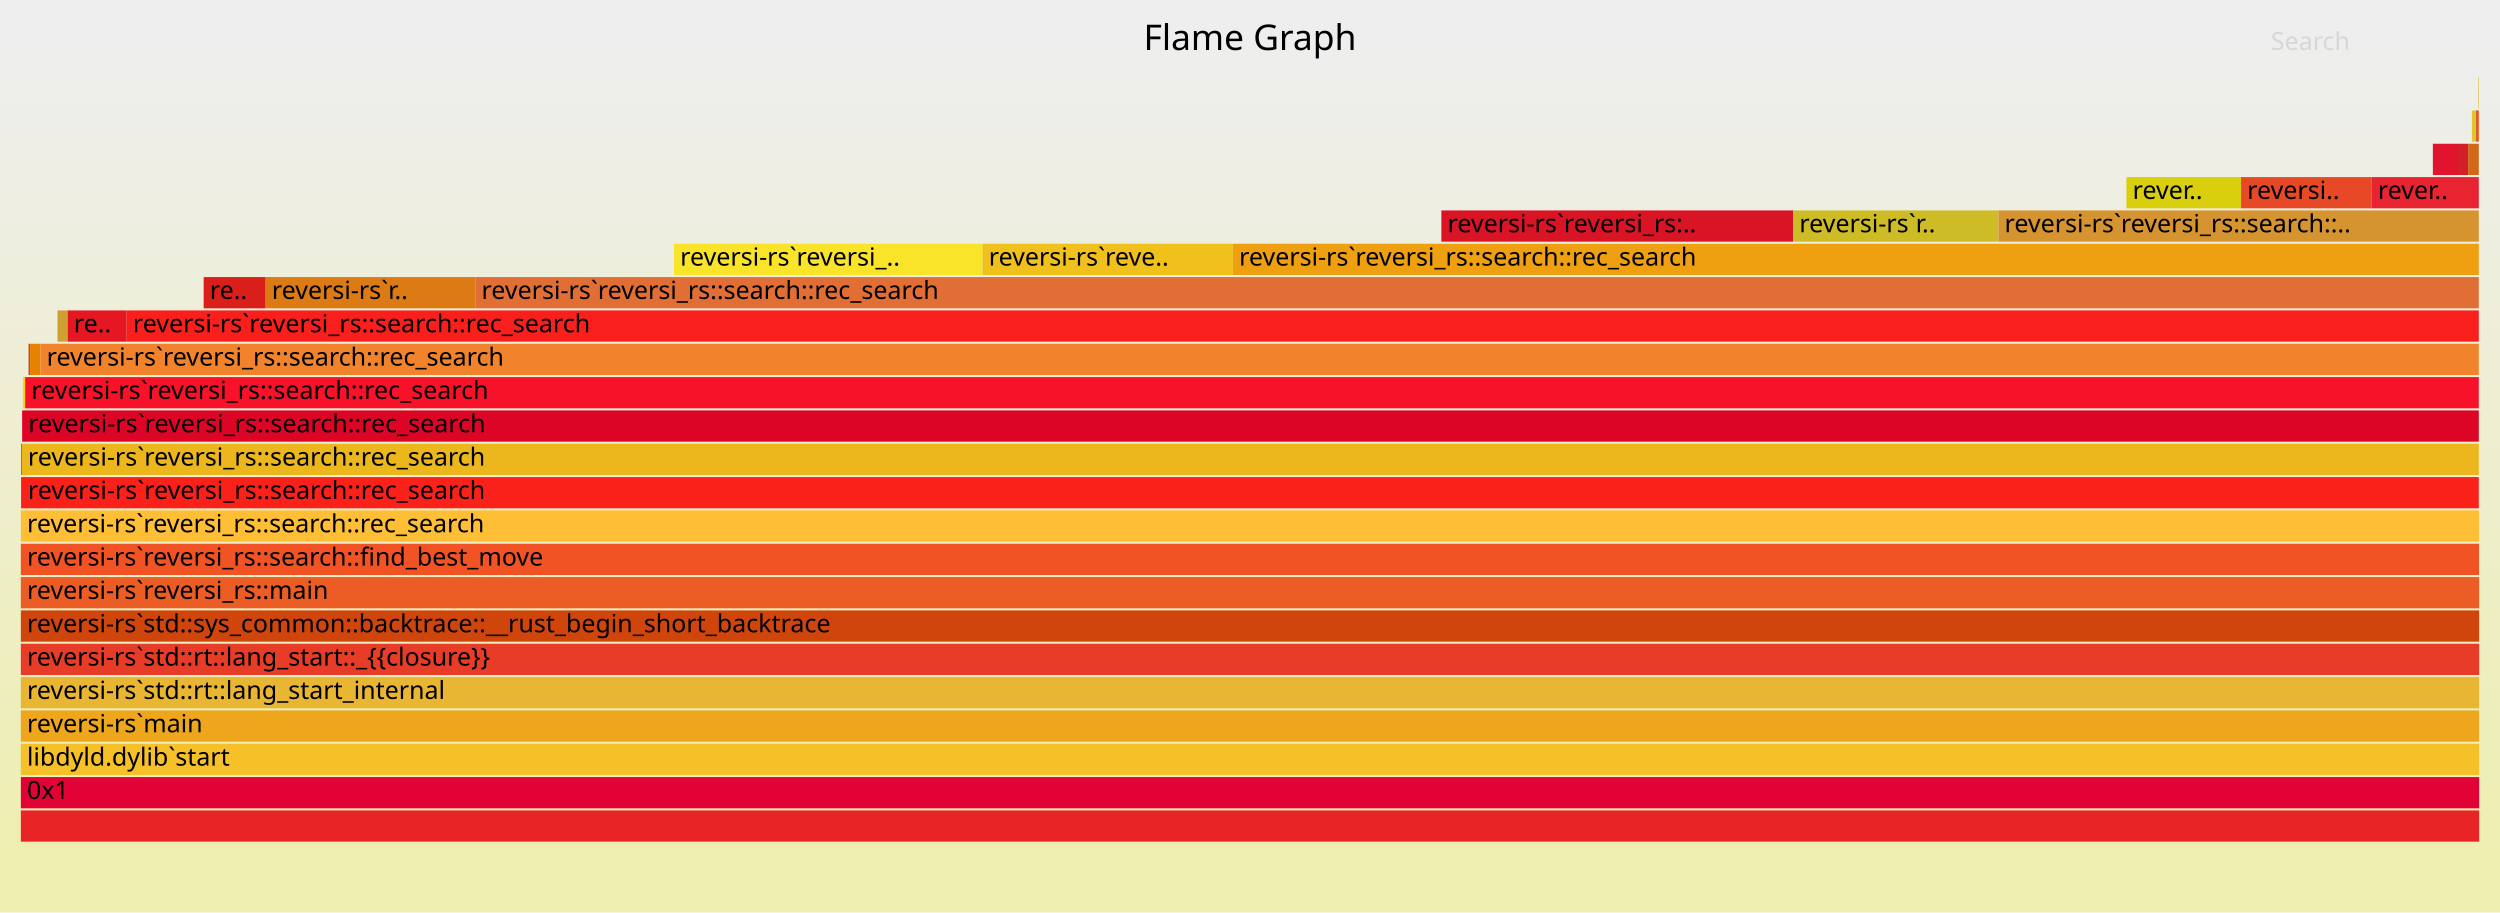
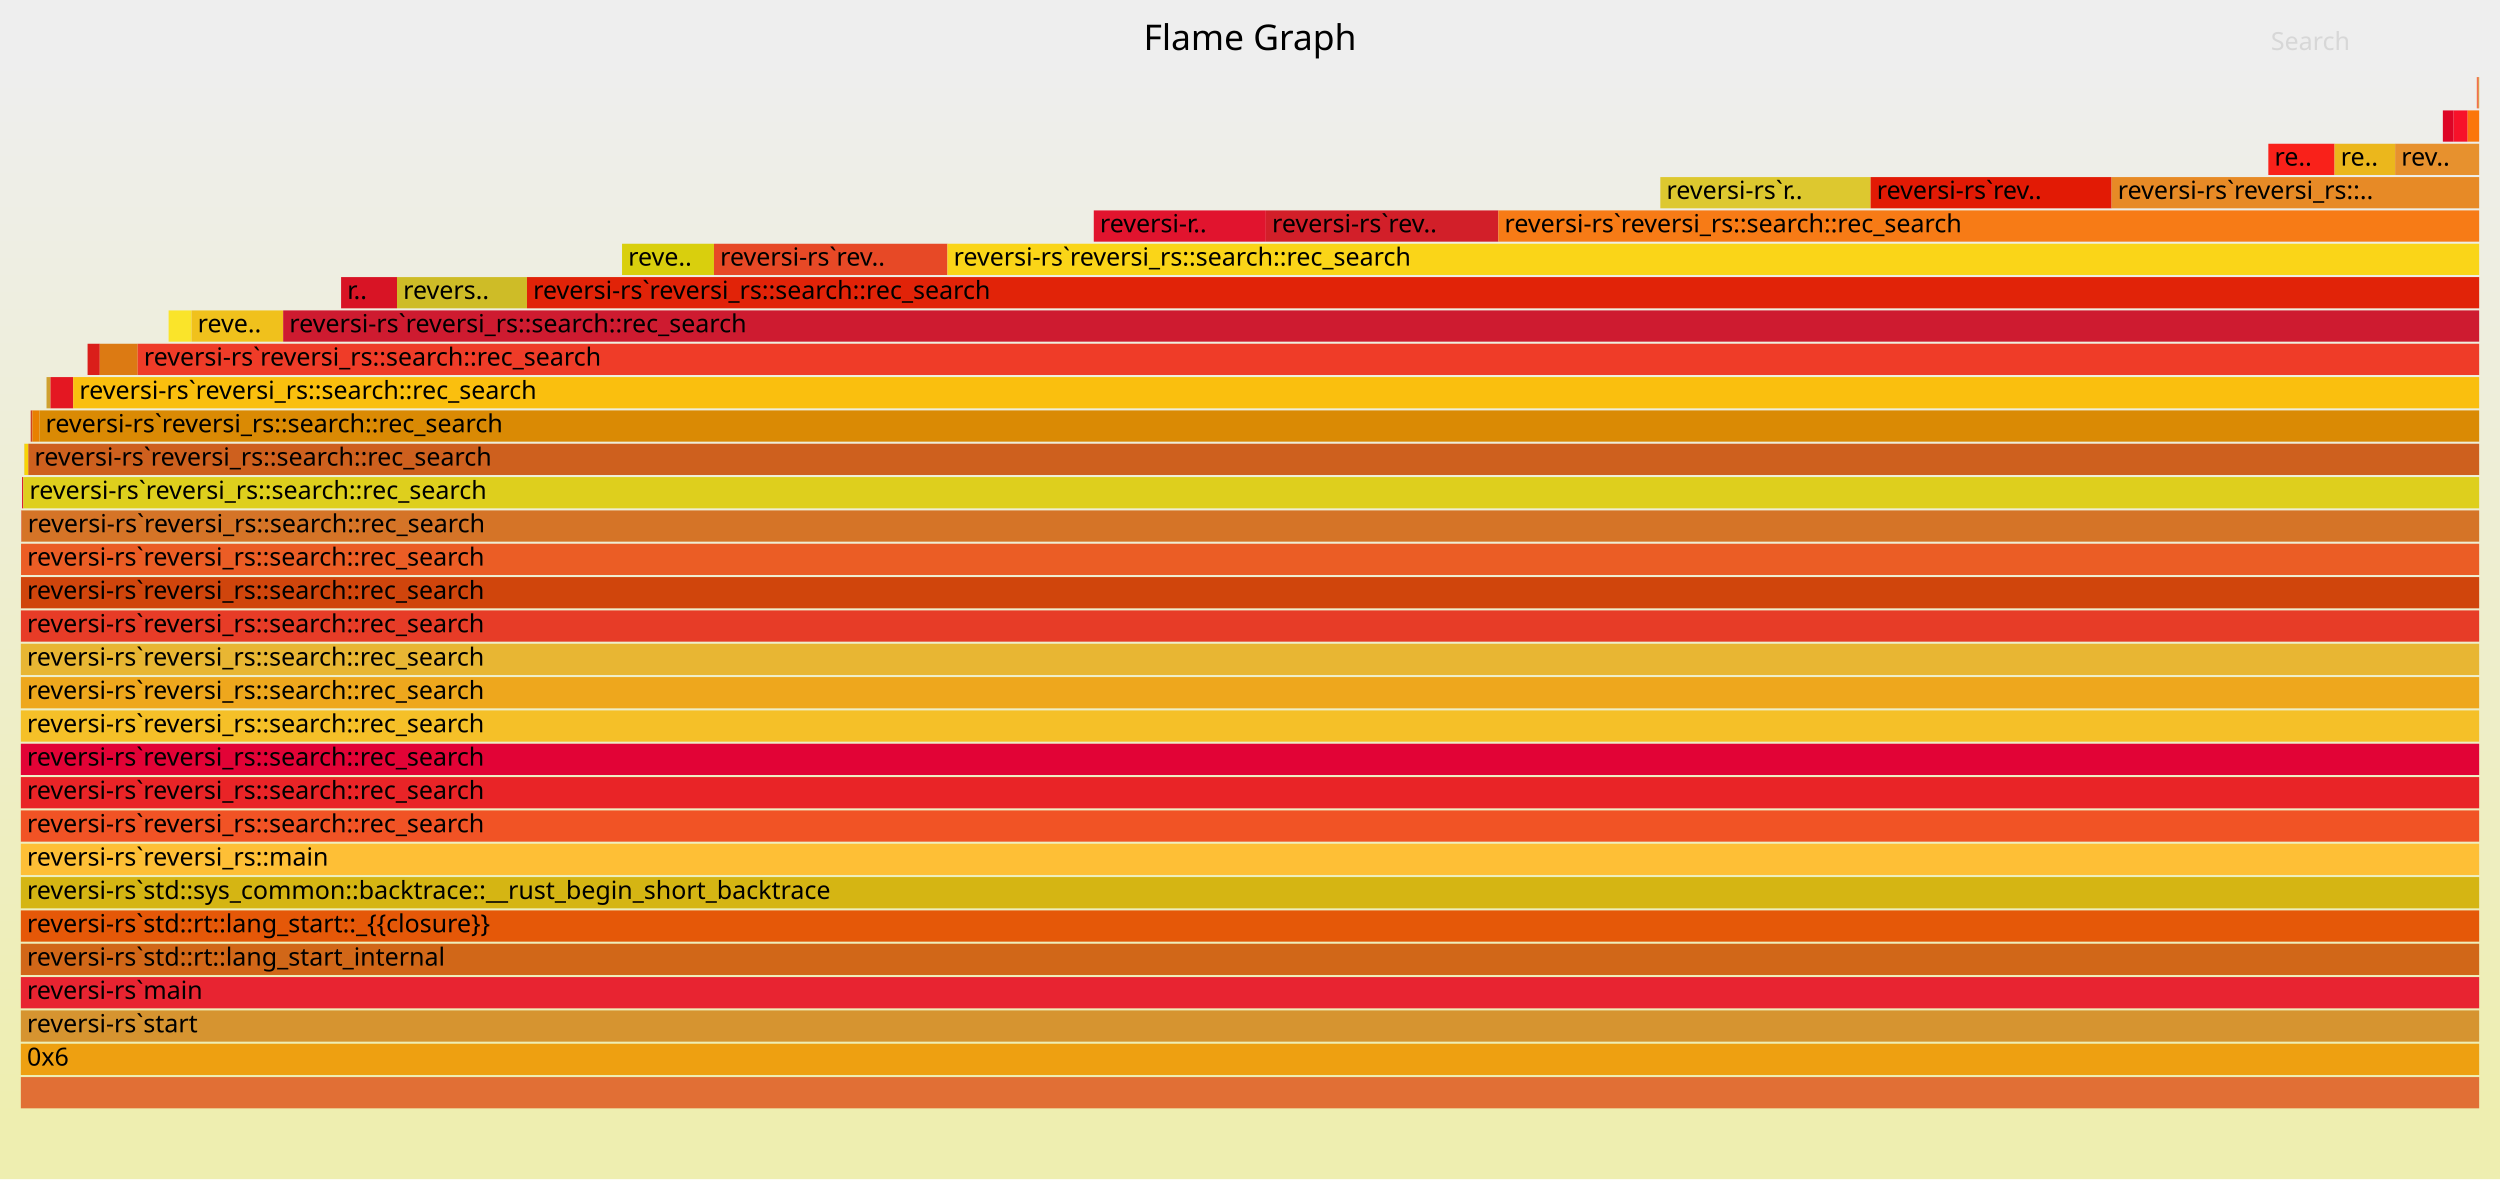
- <svg xmlns="http://www.w3.org/2000/svg" xmlns:ns1="http://github.com/jonhoo/inferno" version="1.1" width="1200" height="438" viewBox="0 0 1200 438">
+ <svg xmlns="http://www.w3.org/2000/svg" xmlns:ns1="http://github.com/jonhoo/inferno" version="1.1" width="1200" height="566" viewBox="0 0 1200 566">
  <defs>
    <linearGradient id="background" y1="0" y2="1" x1="0" x2="0">
      <stop stop-color="#eeeeee" offset="5%" />
      <stop stop-color="#eeeeb0" offset="95%" />
    </linearGradient>
  </defs>
  <style type="text/css">
text { font-family:"Verdana"; font-size:12px; fill:rgb(0,0,0); }
#title { text-anchor:middle; font-size:17px; }
#search { opacity:0.1; cursor:pointer; }
#search:hover, #search.show { opacity:1; }
#subtitle { text-anchor:middle; font-color:rgb(160,160,160); }
#unzoom { cursor:pointer; }
#frames &gt; *:hover { stroke:black; stroke-width:0.5; cursor:pointer; }
.hide { display:none; }
.parent { opacity:0.5; }
</style>
-   <rect x="0" y="0" width="100%" height="438" fill="url(#background)" />
+   <rect x="0" y="0" width="100%" height="566" fill="url(#background)" />
  <text id="title" x="50%" y="24.00">Flame Graph</text>
-   <text id="details" x="10" y="421.00"> </text>
+   <text id="details" x="10" y="549.00"> </text>
  <text id="unzoom" class="hide" x="10" y="24.00">Reset Zoom</text>
  <text id="search" x="1090" y="24.00">Search</text>
-   <text id="matched" x="1090" y="421.00"> </text>
-   <svg id="frames" x="10" width="1180" total_samples="59918">
-     <g>
-       <rect x="0.007%" y="229" width="0.03%" height="15" fill="rgb(227,0,7)" ns1:x="4" ns1:w="18" />
-       <text x="0.257%" y="239.50" />
-     </g>
-     <g>
-       <rect x="0.007%" y="213" width="0.03%" height="15" fill="rgb(217,0,24)" ns1:x="4" ns1:w="18" />
-       <text x="0.257%" y="223.50" />
-     </g>
-     <g>
-       <rect x="0.083%" y="181" width="0.012%" height="15" fill="rgb(221,193,54)" ns1:x="50" ns1:w="7" />
-       <text x="0.333%" y="191.50" />
-     </g>
-     <g>
-       <rect x="0.095%" y="181" width="0.08%" height="15" fill="rgb(248,212,6)" ns1:x="57" ns1:w="48" />
-       <text x="0.345%" y="191.50" />
-     </g>
-     <g>
-       <rect x="0.314%" y="165" width="0.063%" height="15" fill="rgb(208,68,35)" ns1:x="188" ns1:w="38" />
-       <text x="0.564%" y="175.50" />
-     </g>
-     <g>
-       <rect x="0.377%" y="165" width="0.422%" height="15" fill="rgb(232,128,0)" ns1:x="226" ns1:w="253" />
-       <text x="0.627%" y="175.50" />
-     </g>
-     <g>
-       <rect x="1.492%" y="149" width="0.412%" height="15" fill="rgb(207,160,47)" ns1:x="894" ns1:w="247" />
-       <text x="1.742%" y="159.50" />
-     </g>
-     <g>
-       <rect x="1.904%" y="149" width="2.403%" height="15" fill="rgb(228,23,34)" ns1:x="1141" ns1:w="1440" />
-       <text x="2.154%" y="159.50">re..</text>
-     </g>
-     <g>
-       <rect x="7.437%" y="133" width="2.523%" height="15" fill="rgb(218,30,26)" ns1:x="4456" ns1:w="1512" />
-       <text x="7.687%" y="143.50">re..</text>
-     </g>
-     <g>
-       <rect x="9.96%" y="133" width="8.527%" height="15" fill="rgb(220,122,19)" ns1:x="5968" ns1:w="5109" />
-       <text x="10.21%" y="143.50">reversi-rs`r..</text>
-     </g>
-     <g>
-       <rect x="26.57%" y="117" width="12.554%" height="15" fill="rgb(250,228,42)" ns1:x="15920" ns1:w="7522" />
-       <text x="26.82%" y="127.50">reversi-rs`reversi_..</text>
-     </g>
-     <g>
-       <rect x="39.123%" y="117" width="10.182%" height="15" fill="rgb(240,193,28)" ns1:x="23442" ns1:w="6101" />
-       <text x="39.373%" y="127.50">reversi-rs`reve..</text>
-     </g>
-     <g>
-       <rect x="57.784%" y="101" width="14.311%" height="15" fill="rgb(216,20,37)" ns1:x="34623" ns1:w="8575" />
-       <text x="58.034%" y="111.50">reversi-rs`reversi_rs:..</text>
-     </g>
-     <g>
-       <rect x="72.095%" y="101" width="8.348%" height="15" fill="rgb(206,188,39)" ns1:x="43198" ns1:w="5002" />
-       <text x="72.345%" y="111.50">reversi-rs`r..</text>
-     </g>
-     <g>
-       <rect x="85.652%" y="85" width="4.661%" height="15" fill="rgb(217,207,13)" ns1:x="51321" ns1:w="2793" />
-       <text x="85.902%" y="95.50">rever..</text>
-     </g>
-     <g>
-       <rect x="90.313%" y="85" width="5.316%" height="15" fill="rgb(231,73,38)" ns1:x="54114" ns1:w="3185" />
-       <text x="90.563%" y="95.50">reversi..</text>
-     </g>
-     <g>
-       <rect x="98.116%" y="69" width="1.023%" height="15" fill="rgb(225,20,46)" ns1:x="58789" ns1:w="613" />
-       <text x="98.366%" y="79.50" />
-     </g>
-     <g>
-       <rect x="99.139%" y="69" width="0.412%" height="15" fill="rgb(210,31,41)" ns1:x="59402" ns1:w="247" />
-       <text x="99.389%" y="79.50" />
-     </g>
-     <g>
-       <rect x="99.703%" y="53" width="0.18%" height="15" fill="rgb(221,200,47)" ns1:x="59740" ns1:w="108" />
-       <text x="99.953%" y="63.50" />
-     </g>
-     <g>
-       <rect x="99.883%" y="53" width="0.058%" height="15" fill="rgb(226,26,5)" ns1:x="59848" ns1:w="35" />
-       <text x="100.133%" y="63.50" />
-     </g>
-     <g>
-       <rect x="0.037%" y="229" width="99.948%" height="15" fill="rgb(249,33,26)" ns1:x="22" ns1:w="59887" />
-       <text x="0.287%" y="239.50">reversi-rs`reversi_rs::search::rec_search</text>
-     </g>
-     <g>
-       <rect x="0.038%" y="213" width="99.947%" height="15" fill="rgb(235,183,28)" ns1:x="23" ns1:w="59886" />
-       <text x="0.288%" y="223.50">reversi-rs`reversi_rs::search::rec_search</text>
-     </g>
-     <g>
-       <rect x="0.053%" y="197" width="99.932%" height="15" fill="rgb(221,5,38)" ns1:x="32" ns1:w="59877" />
-       <text x="0.303%" y="207.50">reversi-rs`reversi_rs::search::rec_search</text>
-     </g>
-     <g>
-       <rect x="0.175%" y="181" width="99.81%" height="15" fill="rgb(247,18,42)" ns1:x="105" ns1:w="59804" />
-       <text x="0.425%" y="191.50">reversi-rs`reversi_rs::search::rec_search</text>
-     </g>
-     <g>
-       <rect x="0.799%" y="165" width="99.186%" height="15" fill="rgb(241,131,45)" ns1:x="479" ns1:w="59430" />
-       <text x="1.049%" y="175.50">reversi-rs`reversi_rs::search::rec_search</text>
-     </g>
-     <g>
-       <rect x="4.308%" y="149" width="95.677%" height="15" fill="rgb(249,31,29)" ns1:x="2581" ns1:w="57328" />
-       <text x="4.558%" y="159.50">reversi-rs`reversi_rs::search::rec_search</text>
-     </g>
-     <g>
-       <rect x="18.487%" y="133" width="81.498%" height="15" fill="rgb(225,111,53)" ns1:x="11077" ns1:w="48832" />
-       <text x="18.737%" y="143.50">reversi-rs`reversi_rs::search::rec_search</text>
-     </g>
-     <g>
-       <rect x="49.306%" y="117" width="50.679%" height="15" fill="rgb(238,160,17)" ns1:x="29543" ns1:w="30366" />
-       <text x="49.556%" y="127.50">reversi-rs`reversi_rs::search::rec_search</text>
-     </g>
-     <g>
-       <rect x="80.443%" y="101" width="19.542%" height="15" fill="rgb(214,148,48)" ns1:x="48200" ns1:w="11709" />
-       <text x="80.693%" y="111.50">reversi-rs`reversi_rs::search::..</text>
-     </g>
-     <g>
-       <rect x="95.629%" y="85" width="4.356%" height="15" fill="rgb(232,36,49)" ns1:x="57299" ns1:w="2610" />
-       <text x="95.879%" y="95.50">rever..</text>
-     </g>
-     <g>
-       <rect x="99.551%" y="69" width="0.434%" height="15" fill="rgb(209,103,24)" ns1:x="59649" ns1:w="260" />
-       <text x="99.801%" y="79.50" />
-     </g>
-     <g>
-       <rect x="99.942%" y="53" width="0.043%" height="15" fill="rgb(229,88,8)" ns1:x="59883" ns1:w="26" />
-       <text x="100.192%" y="63.50" />
-     </g>
-     <g>
-       <rect x="99.965%" y="37" width="0.02%" height="15" fill="rgb(213,181,19)" ns1:x="59897" ns1:w="12" />
-       <text x="100.215%" y="47.50" />
-     </g>
-     <g>
-       <rect x="0.002%" y="245" width="99.992%" height="15" fill="rgb(254,191,54)" ns1:x="1" ns1:w="59913" />
-       <text x="0.252%" y="255.50">reversi-rs`reversi_rs::search::rec_search</text>
-     </g>
-     <g>
-       <rect x="0%" y="261" width="99.995%" height="15" fill="rgb(241,83,37)" ns1:x="0" ns1:w="59915" />
-       <text x="0.25%" y="271.50">reversi-rs`reversi_rs::search::find_best_move</text>
-     </g>
-     <g>
-       <rect x="0%" y="389" width="100%" height="15" fill="rgb(233,36,39)" ns1:x="0" ns1:w="59918" />
-       <text x="0.25%" y="399.50" />
-     </g>
-     <g>
-       <rect x="0%" y="373" width="100%" height="15" fill="rgb(226,3,54)" ns1:x="0" ns1:w="59918" />
-       <text x="0.25%" y="383.50">0x1</text>
-     </g>
-     <g>
-       <rect x="0%" y="357" width="100%" height="15" fill="rgb(245,192,40)" ns1:x="0" ns1:w="59918" />
-       <text x="0.25%" y="367.50">libdyld.dylib`start</text>
-     </g>
-     <g>
-       <rect x="0%" y="341" width="100%" height="15" fill="rgb(238,167,29)" ns1:x="0" ns1:w="59918" />
-       <text x="0.25%" y="351.50">reversi-rs`main</text>
-     </g>
-     <g>
-       <rect x="0%" y="325" width="100%" height="15" fill="rgb(232,182,51)" ns1:x="0" ns1:w="59918" />
-       <text x="0.25%" y="335.50">reversi-rs`std::rt::lang_start_internal</text>
-     </g>
-     <g>
-       <rect x="0%" y="309" width="100%" height="15" fill="rgb(231,60,39)" ns1:x="0" ns1:w="59918" />
-       <text x="0.25%" y="319.50">reversi-rs`std::rt::lang_start::_{{closure}}</text>
-     </g>
-     <g>
-       <rect x="0%" y="293" width="100%" height="15" fill="rgb(208,69,12)" ns1:x="0" ns1:w="59918" />
-       <text x="0.25%" y="303.50">reversi-rs`std::sys_common::backtrace::__rust_begin_short_backtrace</text>
-     </g>
-     <g>
-       <rect x="0%" y="277" width="100%" height="15" fill="rgb(235,93,37)" ns1:x="0" ns1:w="59918" />
-       <text x="0.25%" y="287.50">reversi-rs`reversi_rs::main</text>
+   <text id="matched" x="1090" y="549.00"> </text>
+   <svg id="frames" x="10" width="1180" total_samples="143941">
+     <g>
+       <rect x="0.015%" y="245" width="0.016%" height="15" fill="rgb(227,0,7)" ns1:x="21" ns1:w="23" />
+       <text x="0.265%" y="255.50" />
+     </g>
+     <g>
+       <rect x="0.053%" y="229" width="0.045%" height="15" fill="rgb(217,0,24)" ns1:x="77" ns1:w="65" />
+       <text x="0.303%" y="239.50" />
+     </g>
+     <g>
+       <rect x="0.134%" y="213" width="0.021%" height="15" fill="rgb(221,193,54)" ns1:x="193" ns1:w="30" />
+       <text x="0.384%" y="223.50" />
+     </g>
+     <g>
+       <rect x="0.155%" y="213" width="0.148%" height="15" fill="rgb(248,212,6)" ns1:x="223" ns1:w="213" />
+       <text x="0.405%" y="223.50" />
+     </g>
+     <g>
+       <rect x="0.4%" y="197" width="0.071%" height="15" fill="rgb(208,68,35)" ns1:x="575" ns1:w="102" />
+       <text x="0.649%" y="207.50" />
+     </g>
+     <g>
+       <rect x="0.47%" y="197" width="0.284%" height="15" fill="rgb(232,128,0)" ns1:x="677" ns1:w="409" />
+       <text x="0.72%" y="207.50" />
+     </g>
+     <g>
+       <rect x="1.045%" y="181" width="0.163%" height="15" fill="rgb(207,160,47)" ns1:x="1504" ns1:w="234" />
+       <text x="1.295%" y="191.50" />
+     </g>
+     <g>
+       <rect x="1.207%" y="181" width="0.923%" height="15" fill="rgb(228,23,34)" ns1:x="1738" ns1:w="1328" />
+       <text x="1.457%" y="191.50" />
+     </g>
+     <g>
+       <rect x="2.715%" y="165" width="0.497%" height="15" fill="rgb(218,30,26)" ns1:x="3908" ns1:w="715" />
+       <text x="2.965%" y="175.50" />
+     </g>
+     <g>
+       <rect x="3.212%" y="165" width="1.542%" height="15" fill="rgb(220,122,19)" ns1:x="4623" ns1:w="2220" />
+       <text x="3.462%" y="175.50" />
+     </g>
+     <g>
+       <rect x="6.011%" y="149" width="0.931%" height="15" fill="rgb(250,228,42)" ns1:x="8652" ns1:w="1340" />
+       <text x="6.261%" y="159.50" />
+     </g>
+     <g>
+       <rect x="6.942%" y="149" width="3.729%" height="15" fill="rgb(240,193,28)" ns1:x="9992" ns1:w="5368" />
+       <text x="7.192%" y="159.50">reve..</text>
+     </g>
+     <g>
+       <rect x="13.027%" y="133" width="2.275%" height="15" fill="rgb(216,20,37)" ns1:x="18751" ns1:w="3275" />
+       <text x="13.277%" y="143.50">r..</text>
+     </g>
+     <g>
+       <rect x="15.302%" y="133" width="5.287%" height="15" fill="rgb(206,188,39)" ns1:x="22026" ns1:w="7610" />
+       <text x="15.552%" y="143.50">revers..</text>
+     </g>
+     <g>
+       <rect x="24.456%" y="117" width="3.739%" height="15" fill="rgb(217,207,13)" ns1:x="35202" ns1:w="5382" />
+       <text x="24.706%" y="127.50">reve..</text>
+     </g>
+     <g>
+       <rect x="28.195%" y="117" width="9.498%" height="15" fill="rgb(231,73,38)" ns1:x="40584" ns1:w="13671" />
+       <text x="28.445%" y="127.50">reversi-rs`rev..</text>
+     </g>
+     <g>
+       <rect x="43.645%" y="101" width="7.001%" height="15" fill="rgb(225,20,46)" ns1:x="62823" ns1:w="10077" />
+       <text x="43.895%" y="111.50">reversi-r..</text>
+     </g>
+     <g>
+       <rect x="50.646%" y="101" width="9.457%" height="15" fill="rgb(210,31,41)" ns1:x="72900" ns1:w="13612" />
+       <text x="50.896%" y="111.50">reversi-rs`rev..</text>
+     </g>
+     <g>
+       <rect x="66.691%" y="85" width="8.554%" height="15" fill="rgb(221,200,47)" ns1:x="95995" ns1:w="12313" />
+       <text x="66.941%" y="95.50">reversi-rs`r..</text>
+     </g>
+     <g>
+       <rect x="75.245%" y="85" width="9.803%" height="15" fill="rgb(226,26,5)" ns1:x="108308" ns1:w="14111" />
+       <text x="75.495%" y="95.50">reversi-rs`rev..</text>
+     </g>
+     <g>
+       <rect x="91.424%" y="69" width="2.694%" height="15" fill="rgb(249,33,26)" ns1:x="131597" ns1:w="3878" />
+       <text x="91.674%" y="79.50">re..</text>
+     </g>
+     <g>
+       <rect x="94.118%" y="69" width="2.463%" height="15" fill="rgb(235,183,28)" ns1:x="135475" ns1:w="3545" />
+       <text x="94.368%" y="79.50">re..</text>
+     </g>
+     <g>
+       <rect x="98.523%" y="53" width="0.439%" height="15" fill="rgb(221,5,38)" ns1:x="141815" ns1:w="632" />
+       <text x="98.773%" y="63.50" />
+     </g>
+     <g>
+       <rect x="98.962%" y="53" width="0.57%" height="15" fill="rgb(247,18,42)" ns1:x="142447" ns1:w="821" />
+       <text x="99.212%" y="63.50" />
+     </g>
+     <g>
+       <rect x="99.903%" y="37" width="0.03%" height="15" fill="rgb(241,131,45)" ns1:x="143801" ns1:w="43" />
+       <text x="100.153%" y="47.50" />
+     </g>
+     <g>
+       <rect x="99.933%" y="37" width="0.035%" height="15" fill="rgb(249,31,29)" ns1:x="143844" ns1:w="51" />
+       <text x="100.183%" y="47.50" />
+     </g>
+     <g>
+       <rect x="0%" y="517" width="100%" height="15" fill="rgb(225,111,53)" ns1:x="0" ns1:w="143941" />
+       <text x="0.25%" y="527.50" />
+     </g>
+     <g>
+       <rect x="0%" y="501" width="100%" height="15" fill="rgb(238,160,17)" ns1:x="0" ns1:w="143941" />
+       <text x="0.25%" y="511.50">0x6</text>
+     </g>
+     <g>
+       <rect x="0%" y="485" width="100%" height="15" fill="rgb(214,148,48)" ns1:x="0" ns1:w="143941" />
+       <text x="0.25%" y="495.50">reversi-rs`start</text>
+     </g>
+     <g>
+       <rect x="0%" y="469" width="100%" height="15" fill="rgb(232,36,49)" ns1:x="0" ns1:w="143941" />
+       <text x="0.25%" y="479.50">reversi-rs`main</text>
+     </g>
+     <g>
+       <rect x="0%" y="453" width="100%" height="15" fill="rgb(209,103,24)" ns1:x="0" ns1:w="143941" />
+       <text x="0.25%" y="463.50">reversi-rs`std::rt::lang_start_internal</text>
+     </g>
+     <g>
+       <rect x="0%" y="437" width="100%" height="15" fill="rgb(229,88,8)" ns1:x="0" ns1:w="143941" />
+       <text x="0.25%" y="447.50">reversi-rs`std::rt::lang_start::_{{closure}}</text>
+     </g>
+     <g>
+       <rect x="0%" y="421" width="100%" height="15" fill="rgb(213,181,19)" ns1:x="0" ns1:w="143941" />
+       <text x="0.25%" y="431.50">reversi-rs`std::sys_common::backtrace::__rust_begin_short_backtrace</text>
+     </g>
+     <g>
+       <rect x="0%" y="405" width="100%" height="15" fill="rgb(254,191,54)" ns1:x="0" ns1:w="143941" />
+       <text x="0.25%" y="415.50">reversi-rs`reversi_rs::main</text>
+     </g>
+     <g>
+       <rect x="0%" y="389" width="100%" height="15" fill="rgb(241,83,37)" ns1:x="0" ns1:w="143941" />
+       <text x="0.25%" y="399.50">reversi-rs`reversi_rs::search::rec_search</text>
+     </g>
+     <g>
+       <rect x="0%" y="373" width="100%" height="15" fill="rgb(233,36,39)" ns1:x="0" ns1:w="143941" />
+       <text x="0.25%" y="383.50">reversi-rs`reversi_rs::search::rec_search</text>
+     </g>
+     <g>
+       <rect x="0%" y="357" width="100%" height="15" fill="rgb(226,3,54)" ns1:x="0" ns1:w="143941" />
+       <text x="0.25%" y="367.50">reversi-rs`reversi_rs::search::rec_search</text>
+     </g>
+     <g>
+       <rect x="0%" y="341" width="100%" height="15" fill="rgb(245,192,40)" ns1:x="0" ns1:w="143941" />
+       <text x="0.25%" y="351.50">reversi-rs`reversi_rs::search::rec_search</text>
+     </g>
+     <g>
+       <rect x="0%" y="325" width="100%" height="15" fill="rgb(238,167,29)" ns1:x="0" ns1:w="143941" />
+       <text x="0.25%" y="335.50">reversi-rs`reversi_rs::search::rec_search</text>
+     </g>
+     <g>
+       <rect x="0%" y="309" width="100%" height="15" fill="rgb(232,182,51)" ns1:x="0" ns1:w="143941" />
+       <text x="0.25%" y="319.50">reversi-rs`reversi_rs::search::rec_search</text>
+     </g>
+     <g>
+       <rect x="0.002%" y="293" width="99.998%" height="15" fill="rgb(231,60,39)" ns1:x="3" ns1:w="143938" />
+       <text x="0.252%" y="303.50">reversi-rs`reversi_rs::search::rec_search</text>
+     </g>
+     <g>
+       <rect x="0.004%" y="277" width="99.996%" height="15" fill="rgb(208,69,12)" ns1:x="5" ns1:w="143936" />
+       <text x="0.254%" y="287.50">reversi-rs`reversi_rs::search::rec_search</text>
+     </g>
+     <g>
+       <rect x="0.008%" y="261" width="99.992%" height="15" fill="rgb(235,93,37)" ns1:x="12" ns1:w="143929" />
+       <text x="0.258%" y="271.50">reversi-rs`reversi_rs::search::rec_search</text>
+     </g>
+     <g>
+       <rect x="0.031%" y="245" width="99.969%" height="15" fill="rgb(213,116,39)" ns1:x="44" ns1:w="143897" />
+       <text x="0.281%" y="255.50">reversi-rs`reversi_rs::search::rec_search</text>
+     </g>
+     <g>
+       <rect x="0.099%" y="229" width="99.901%" height="15" fill="rgb(222,207,29)" ns1:x="142" ns1:w="143799" />
+       <text x="0.349%" y="239.50">reversi-rs`reversi_rs::search::rec_search</text>
+     </g>
+     <g>
+       <rect x="0.303%" y="213" width="99.697%" height="15" fill="rgb(206,96,30)" ns1:x="436" ns1:w="143505" />
+       <text x="0.553%" y="223.50">reversi-rs`reversi_rs::search::rec_search</text>
+     </g>
+     <g>
+       <rect x="0.754%" y="197" width="99.246%" height="15" fill="rgb(218,138,4)" ns1:x="1086" ns1:w="142855" />
+       <text x="1.004%" y="207.50">reversi-rs`reversi_rs::search::rec_search</text>
+     </g>
+     <g>
+       <rect x="2.13%" y="181" width="97.87%" height="15" fill="rgb(250,191,14)" ns1:x="3066" ns1:w="140875" />
+       <text x="2.38%" y="191.50">reversi-rs`reversi_rs::search::rec_search</text>
+     </g>
+     <g>
+       <rect x="4.754%" y="165" width="95.246%" height="15" fill="rgb(239,60,40)" ns1:x="6843" ns1:w="137098" />
+       <text x="5.004%" y="175.50">reversi-rs`reversi_rs::search::rec_search</text>
+     </g>
+     <g>
+       <rect x="10.671%" y="149" width="89.329%" height="15" fill="rgb(206,27,48)" ns1:x="15360" ns1:w="128581" />
+       <text x="10.921%" y="159.50">reversi-rs`reversi_rs::search::rec_search</text>
+     </g>
+     <g>
+       <rect x="20.589%" y="133" width="79.411%" height="15" fill="rgb(225,35,8)" ns1:x="29636" ns1:w="114305" />
+       <text x="20.839%" y="143.50">reversi-rs`reversi_rs::search::rec_search</text>
+     </g>
+     <g>
+       <rect x="37.693%" y="117" width="62.307%" height="15" fill="rgb(250,213,24)" ns1:x="54255" ns1:w="89686" />
+       <text x="37.943%" y="127.50">reversi-rs`reversi_rs::search::rec_search</text>
+     </g>
+     <g>
+       <rect x="60.102%" y="101" width="39.898%" height="15" fill="rgb(247,123,22)" ns1:x="86512" ns1:w="57429" />
+       <text x="60.352%" y="111.50">reversi-rs`reversi_rs::search::rec_search</text>
+     </g>
+     <g>
+       <rect x="85.048%" y="85" width="14.952%" height="15" fill="rgb(231,138,38)" ns1:x="122419" ns1:w="21522" />
+       <text x="85.298%" y="95.50">reversi-rs`reversi_rs::..</text>
+     </g>
+     <g>
+       <rect x="96.581%" y="69" width="3.419%" height="15" fill="rgb(231,145,46)" ns1:x="139020" ns1:w="4921" />
+       <text x="96.831%" y="79.50">rev..</text>
+     </g>
+     <g>
+       <rect x="99.532%" y="53" width="0.468%" height="15" fill="rgb(251,118,11)" ns1:x="143268" ns1:w="673" />
+       <text x="99.782%" y="63.50" />
+     </g>
+     <g>
+       <rect x="99.968%" y="37" width="0.032%" height="15" fill="rgb(217,147,25)" ns1:x="143895" ns1:w="46" />
+       <text x="100.218%" y="47.50" />
    </g>
  </svg>
</svg>
